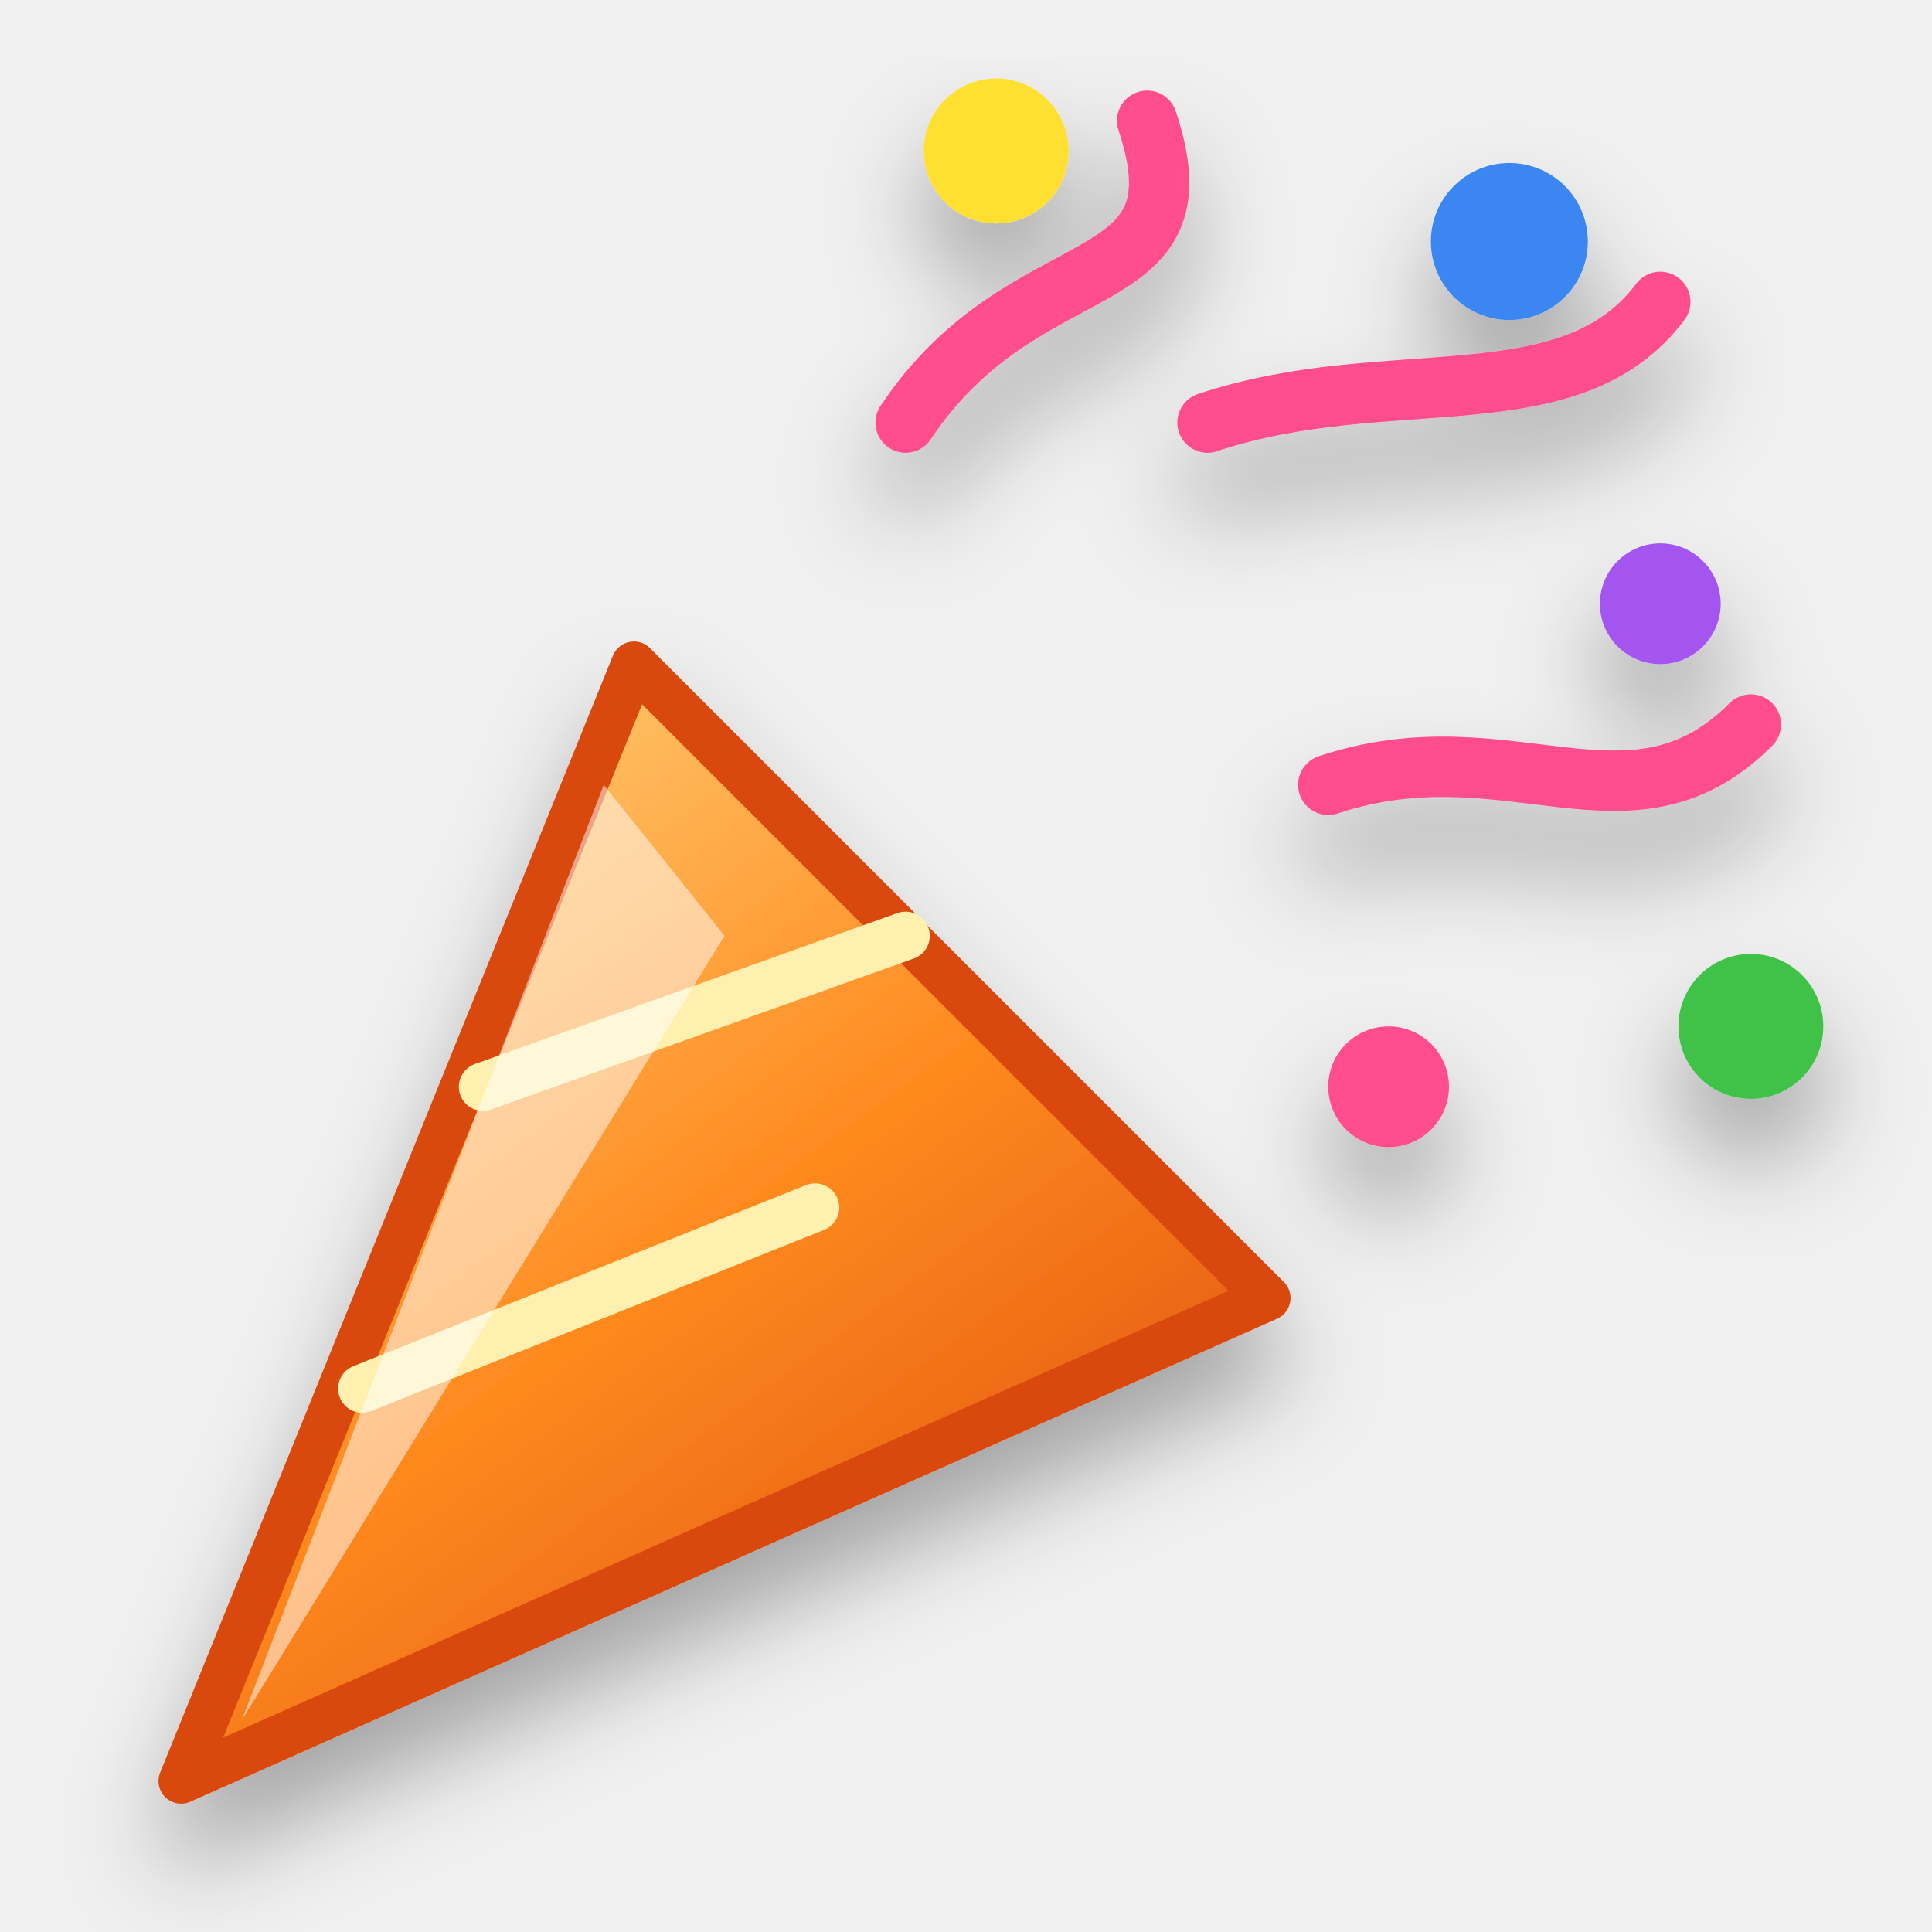
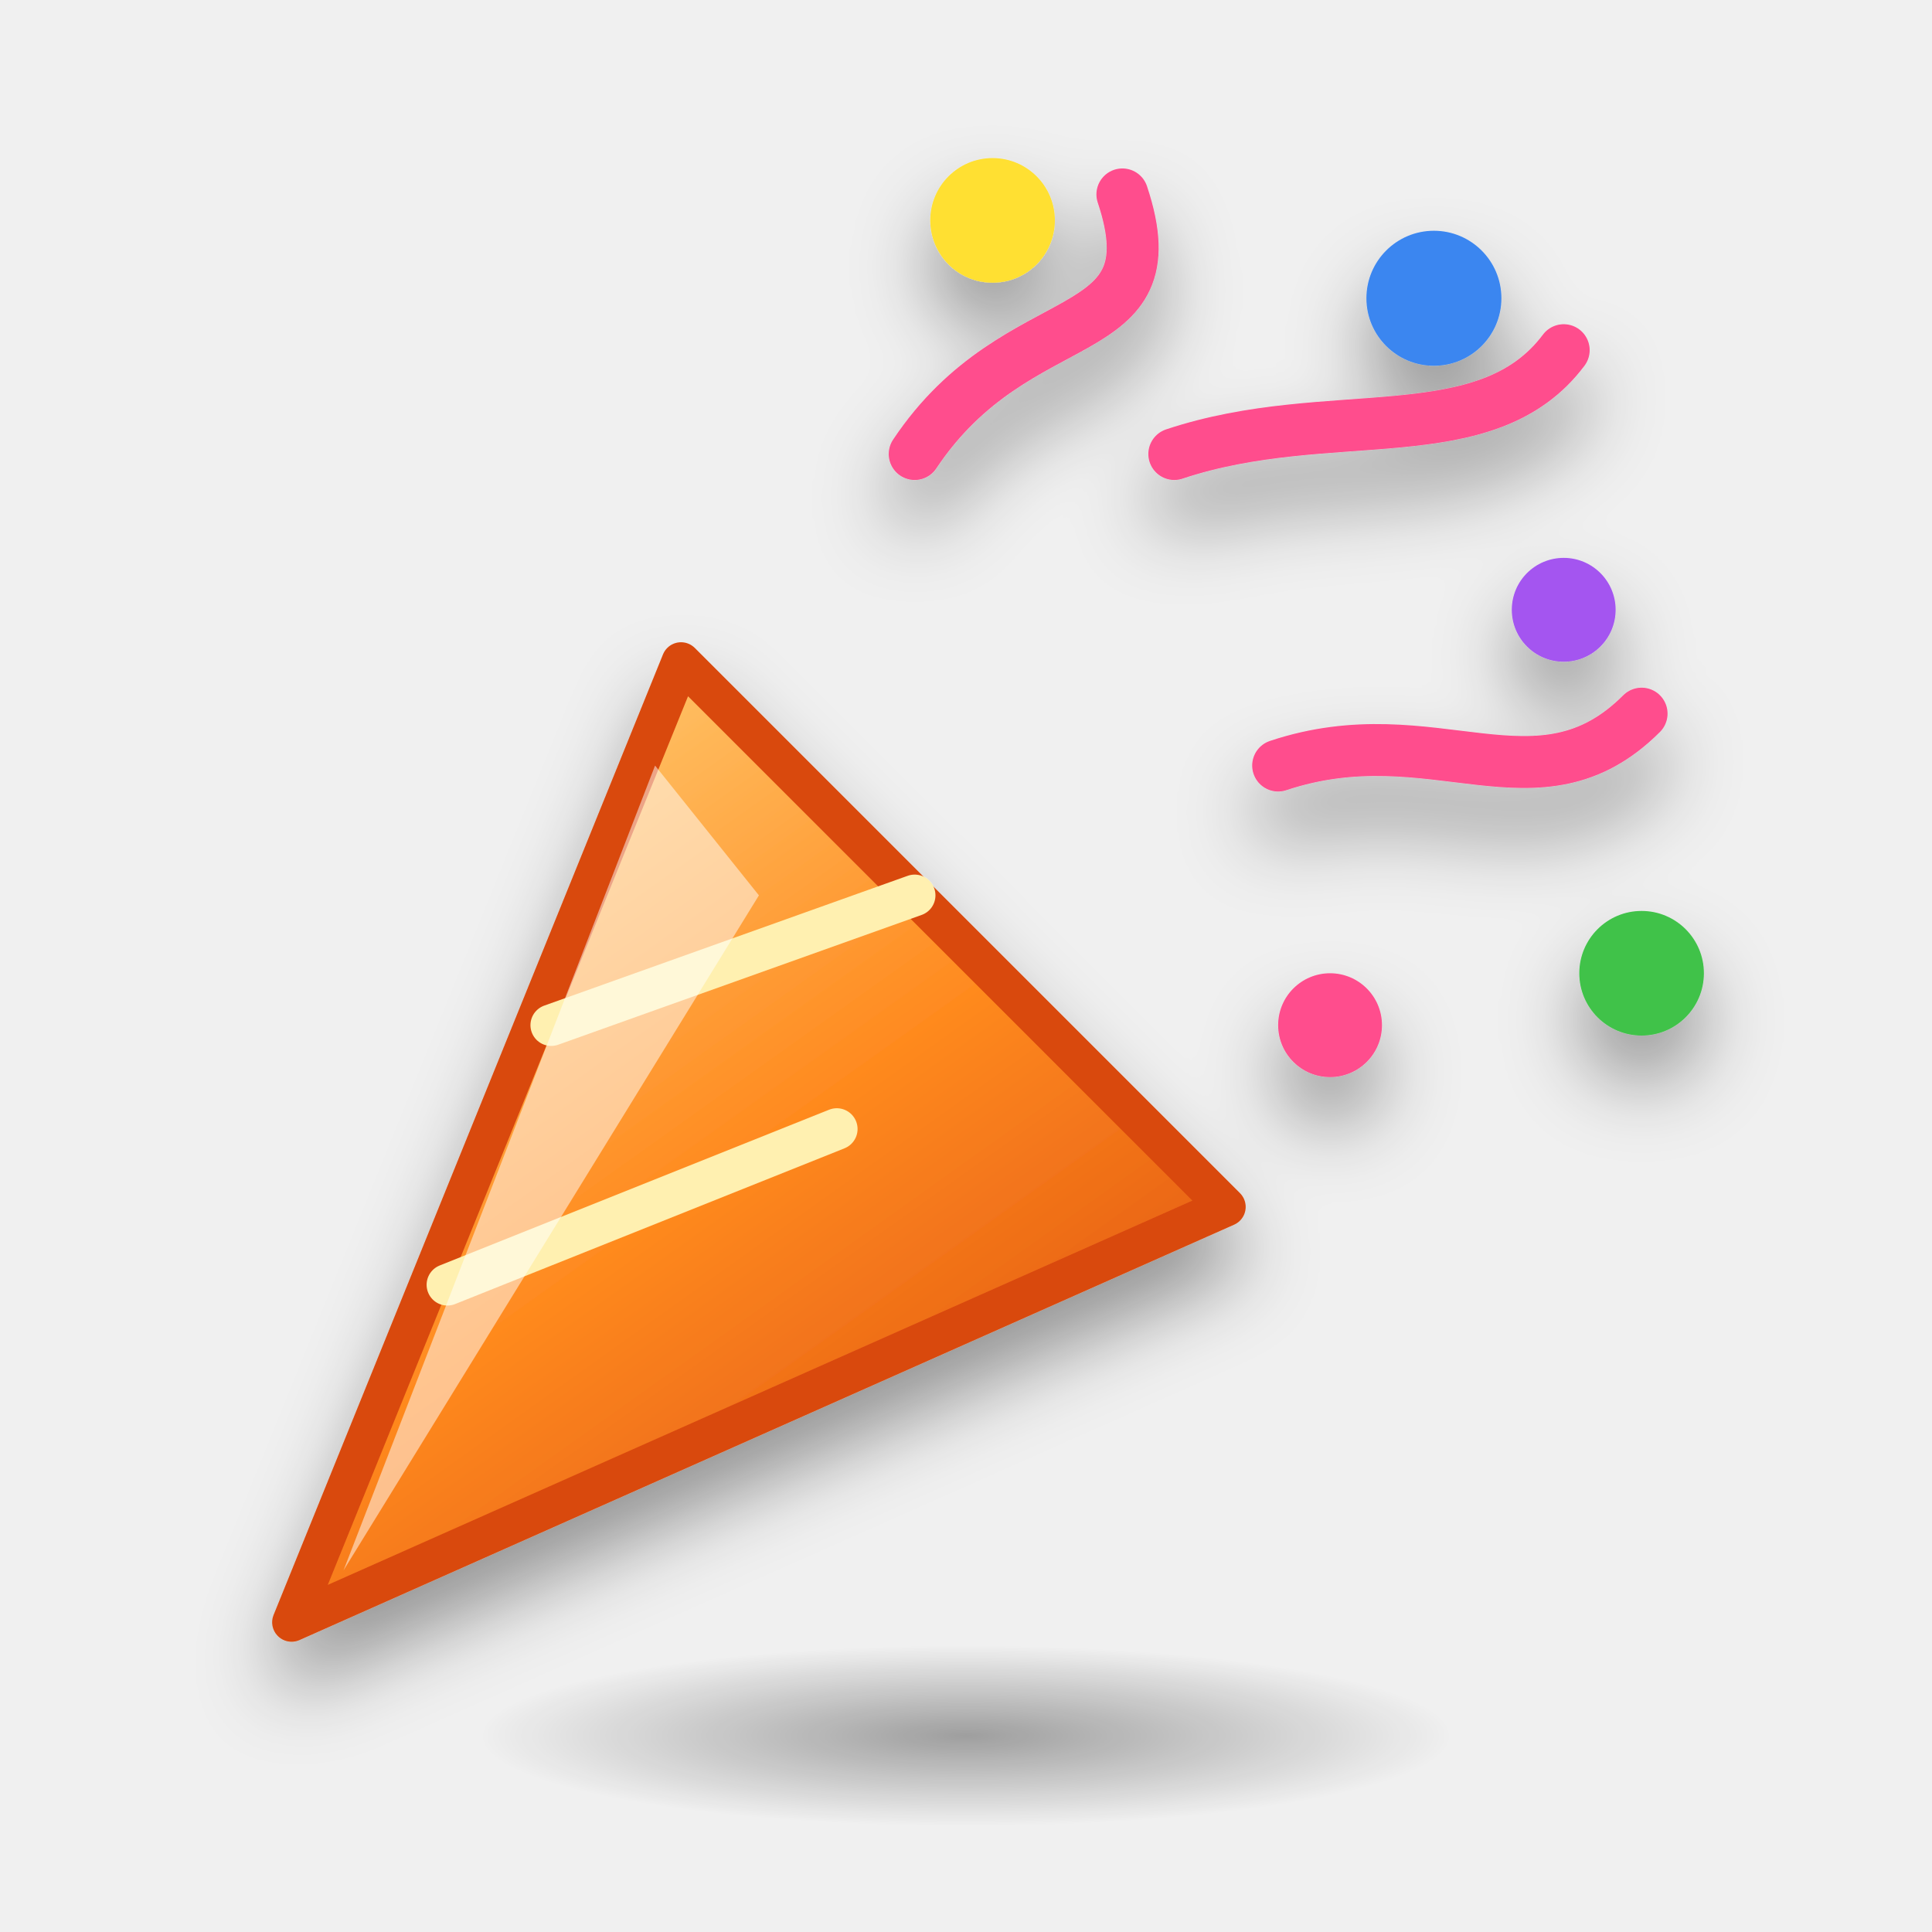
<svg xmlns="http://www.w3.org/2000/svg" viewBox="0 0 64 64" width="64" height="64">
  <defs>
    <linearGradient id="party-orange" x1=".15" y1="0" x2=".85" y2="1">
      <stop offset="0" stop-color="#ffd27a" />
      <stop offset="0.5" stop-color="#ff8a1f" />
      <stop offset="1" stop-color="#d9480f" />
    </linearGradient>
-     <filter id="party-s" x="-20%" y="-20%" width="140%" height="150%">
-       <feDropShadow dx="0" dy="2" stdDeviation="1.6" flood-color="#000" flood-opacity=".32" />
+     <filter id="party-3d" x="-25%" y="-25%" width="150%" height="160%" color-interpolation-filters="sRGB">
+       <feGaussianBlur in="SourceAlpha" stdDeviation="1.7" result="bl" />
+       <feSpecularLighting in="bl" surfaceScale="5" specularConstant=".9" specularExponent="26" lighting-color="#ffffff" result="sp">
+         <feDistantLight azimuth="225" elevation="52" />
+       </feSpecularLighting>
+       <feComposite in="sp" in2="SourceAlpha" operator="in" result="spIn" />
+       <feComposite in="SourceGraphic" in2="spIn" operator="arithmetic" k1="0" k2="1" k3=".85" k4="0" result="lit" />
+       <feOffset in="SourceAlpha" dx="-.9" dy="-1.5" result="of" />
+       <feComposite in="SourceAlpha" in2="of" operator="out" result="rim" />
+       <feFlood flood-color="#1a0a00" flood-opacity=".34" result="fl" />
+       <feComposite in="fl" in2="rim" operator="in" result="shade" />
+       <feMerge result="body">
+         <feMergeNode in="lit" />
+         <feMergeNode in="shade" />
+       </feMerge>
+       <feDropShadow in="body" dx="0" dy="1.8" stdDeviation="1.5" flood-color="#000" flood-opacity=".38" />
    </filter>
+     <radialGradient id="party-cs">
+       <stop offset="0" stop-color="#000" stop-opacity=".34" />
+       <stop offset="1" stop-color="#000" stop-opacity="0" />
+     </radialGradient>
  </defs>
-   <g filter="url(#party-s)">
+   <ellipse cx="32" cy="57.5" rx="16" ry="3" fill="url(#party-cs)" />
+   <g transform="translate(4.5 3) scale(.86)" filter="url(#party-3d)">
    <path d="M6 59 L21 22 L42 43Z" fill="url(#party-orange)" stroke="#d9480f" stroke-width="1.5" stroke-linejoin="round" stroke-linecap="round" />
    <path d="M12 46 L27 40 M16 36 L30 31" fill="none" stroke="#fff0b0" stroke-width="1.6" stroke-linecap="round" stroke-linejoin="round" />
    <path d="M8 57 L20 26 L24 31Z" fill="#fff" opacity="0.5" />
    <path d="M30 14 C34 8 40 10 38 4 M44 26 C50 24 54 28 58 24 M40 14 C46 12 52 14 55 10" fill="none" stroke="#ff4d8d" stroke-width="2" stroke-linecap="round" stroke-linejoin="round" />
    <circle cx="50" cy="8" r="2.6" fill="#3a86f0" />
    <circle cx="58" cy="34" r="2.4" fill="#3fc24a" />
    <circle cx="33" cy="5" r="2.4" fill="#ffe033" />
    <circle cx="55" cy="20" r="2" fill="#a455f0" />
    <circle cx="46" cy="36" r="2" fill="#ff4d8d" />
  </g>
</svg>
